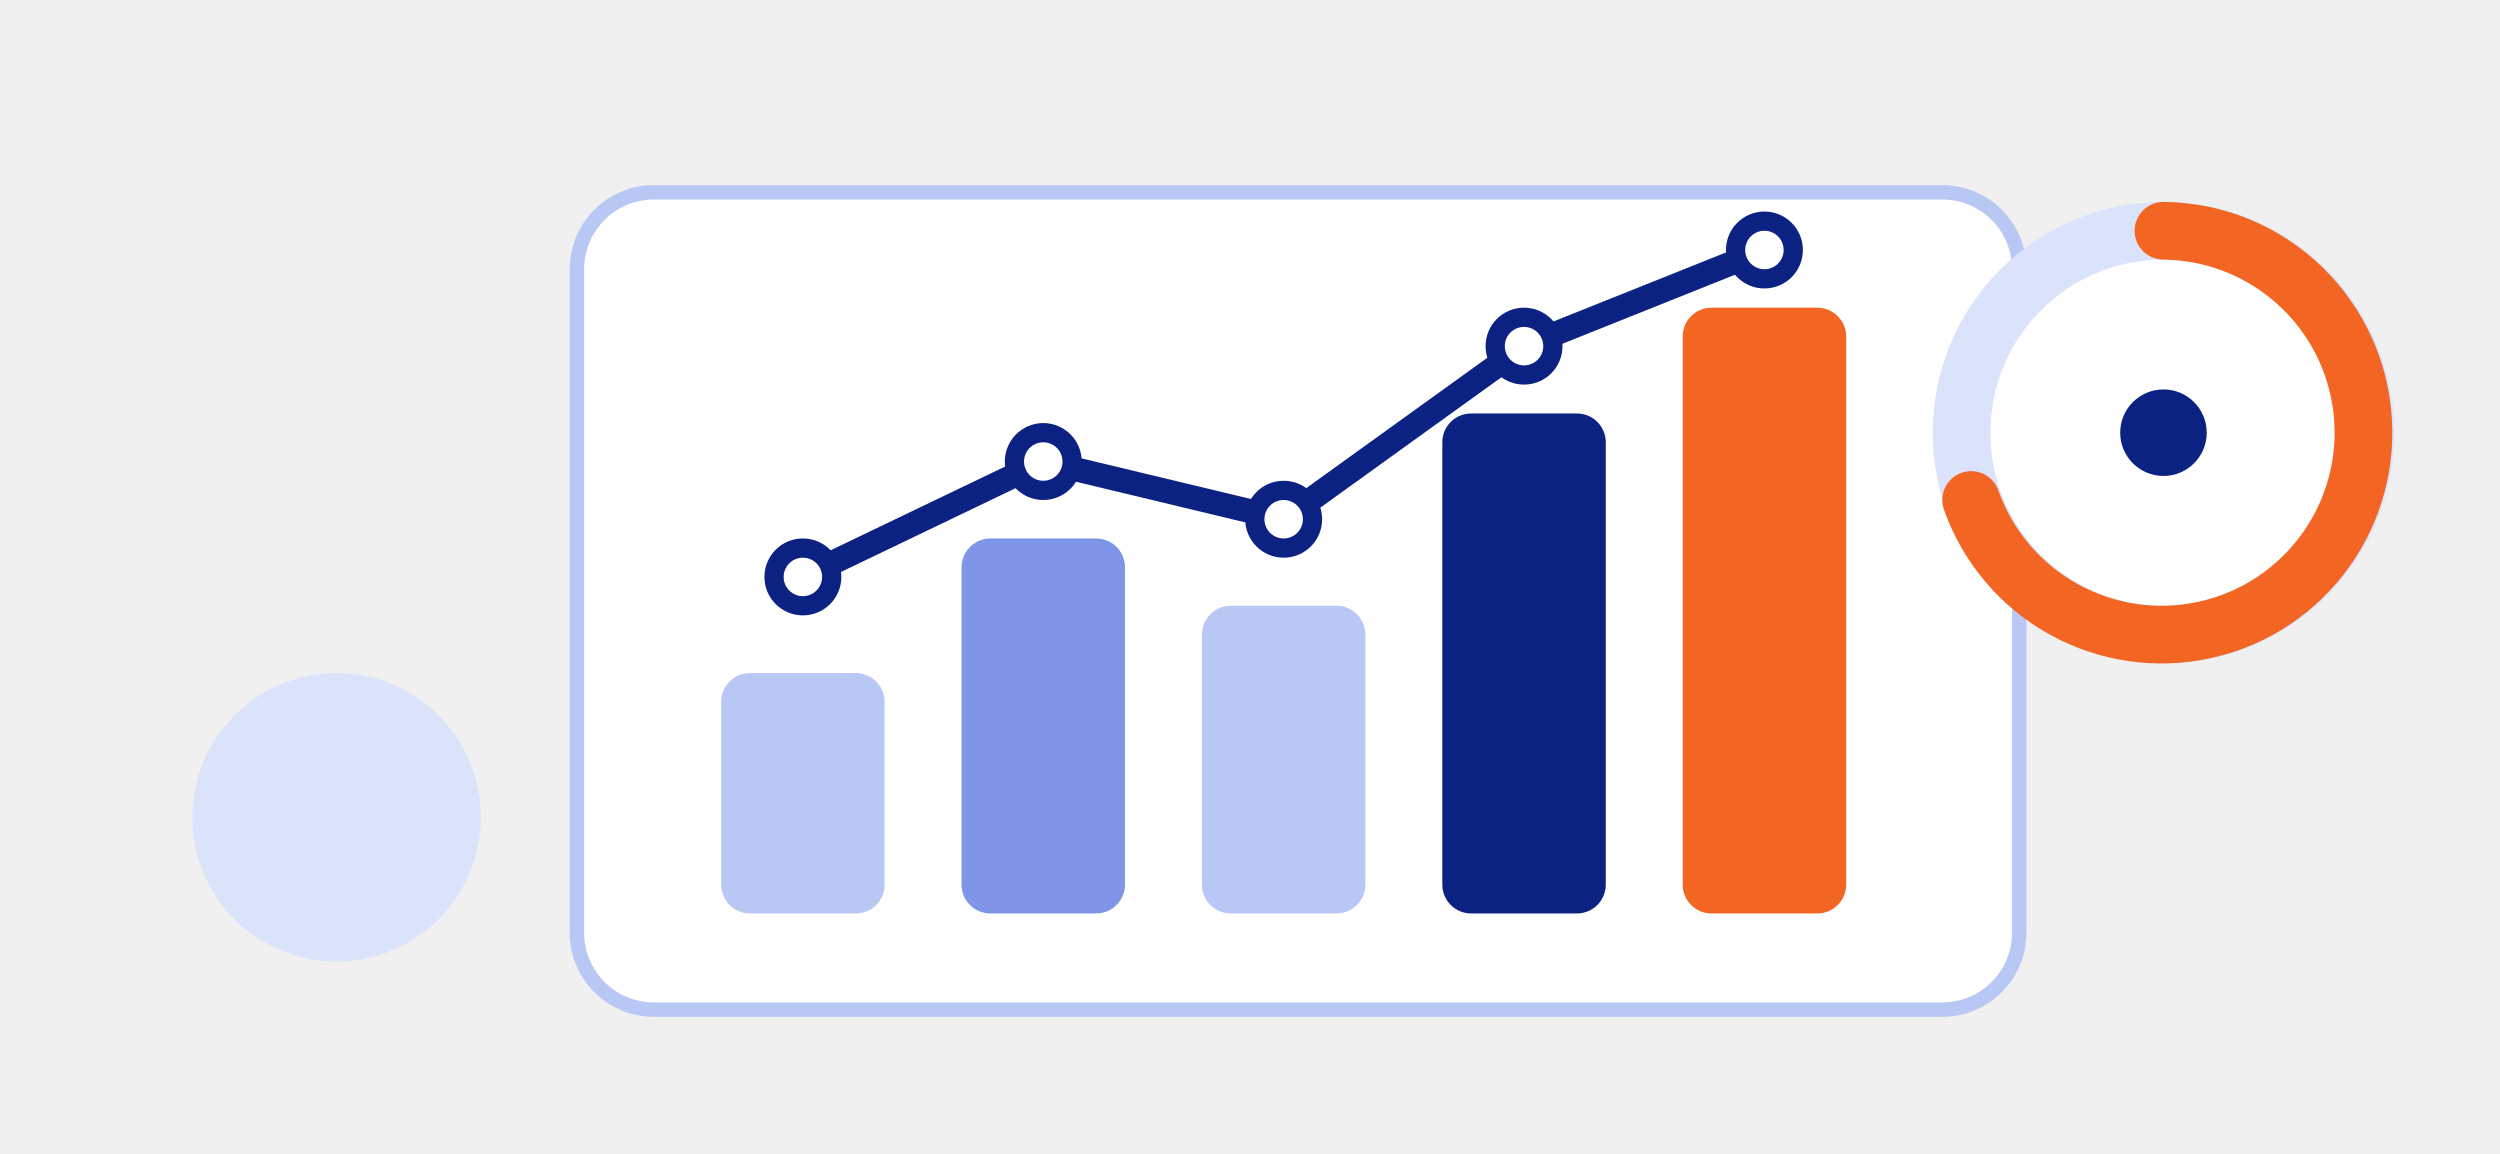
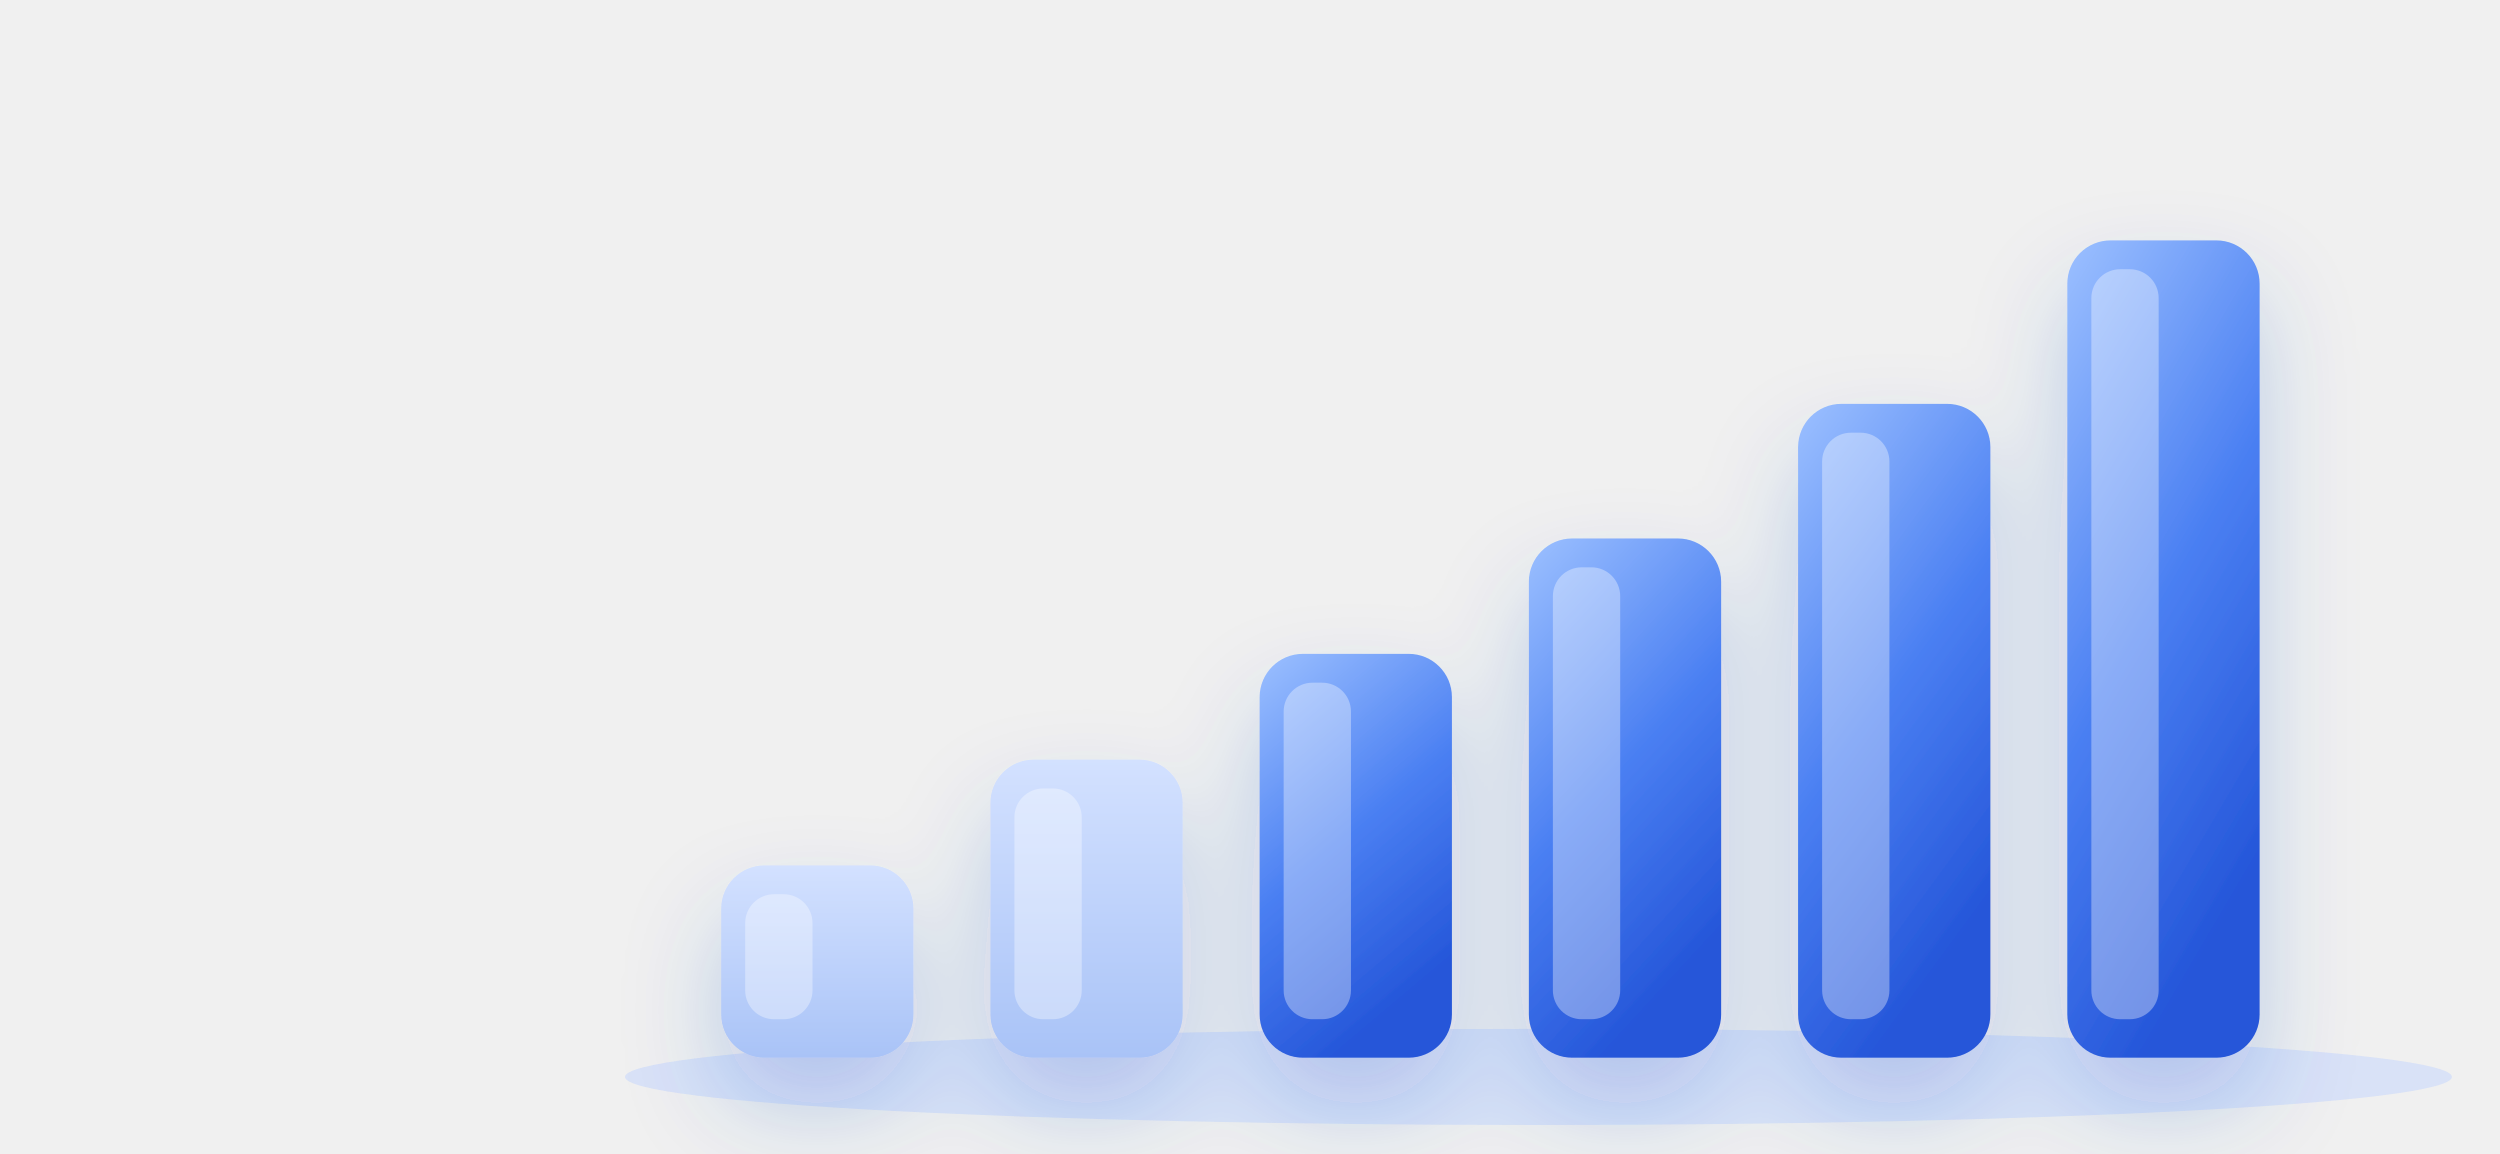
<svg xmlns="http://www.w3.org/2000/svg" viewBox="0 0 520 240">
-   <rect x="120" y="40" width="300" height="170" rx="16" fill="#fff" stroke="#b9c7f5" stroke-width="3" />
-   <rect x="150" y="140" width="34" height="50" rx="6" fill="#b9c7f5" />
-   <rect x="200" y="112" width="34" height="78" rx="6" fill="#7f95e8" />
-   <rect x="250" y="126" width="34" height="64" rx="6" fill="#b9c7f5" />
-   <rect x="300" y="86" width="34" height="104" rx="6" fill="#0b2282" />
-   <rect x="350" y="64" width="34" height="126" rx="6" fill="#f26522" />
-   <polyline points="167,120 217,96 267,108 317,72 367,52" fill="none" stroke="#0b2282" stroke-width="5" stroke-linecap="round" stroke-linejoin="round" stroke-dasharray="1 0" />
-   <g fill="#fff" stroke="#0b2282" stroke-width="4">
-     <circle cx="167" cy="120" r="6" />
-     <circle cx="217" cy="96" r="6" />
-     <circle cx="267" cy="108" r="6" />
-     <circle cx="317" cy="72" r="6" />
-     <circle cx="367" cy="52" r="6" />
+   <defs>
+     <linearGradient id="b" x1="0" y1="0" x2="0.4" y2="1">
+       <stop offset="0" stop-color="#9cc0ff" />
+       <stop offset="0.55" stop-color="#4a7ff2" />
+       <stop offset="1" stop-color="#2556d9" />
+     </linearGradient>
+     <linearGradient id="bd" x1="0" y1="0" x2="0.3" y2="1">
+       <stop offset="0" stop-color="#6f9bff" />
+       <stop offset="1" stop-color="#1d46c4" />
+     </linearGradient>
+     <linearGradient id="w" x1="0" y1="0" x2="0.3" y2="1">
+       <stop offset="0" stop-color="#ffffff" />
+       <stop offset="1" stop-color="#dfe8fb" />
+     </linearGradient>
+     <linearGradient id="l" x1="0" y1="0" x2="0" y2="1">
+       <stop offset="0" stop-color="#d3e1ff" />
+       <stop offset="1" stop-color="#a9c3f7" />
+     </linearGradient>
+     <linearGradient id="o" x1="0" y1="0" x2="0" y2="1">
+       <stop offset="0" stop-color="#ffb37a" />
+       <stop offset="1" stop-color="#f26522" />
+     </linearGradient>
+     <radialGradient id="g" cx="0.3" cy="0.25" r="0.6">
+       <stop offset="0" stop-color="#fff" stop-opacity="0.75" />
+       <stop offset="1" stop-color="#fff" stop-opacity="0" />
+     </radialGradient>
+     <filter id="s" x="-30%" y="-30%" width="160%" height="170%">
+       <feDropShadow dx="0" dy="10" stdDeviation="10" flood-color="#2a55c9" flood-opacity="0.22" />
+     </filter>
+   </defs>
+   <ellipse cx="320" cy="224" rx="190" ry="10" fill="#c9d8fb" opacity="0.6" />
+   <g filter="url(#s)">
+     <rect x="150" y="180" width="40" height="40" rx="9" fill="url(#l)" />
+     <rect x="155" y="186" width="14" height="26" rx="6" fill="#fff" opacity="0.35" />
+     <rect x="206" y="158" width="40" height="62" rx="9" fill="url(#l)" />
+     <rect x="211" y="164" width="14" height="48" rx="6" fill="#fff" opacity="0.35" />
+     <rect x="262" y="136" width="40" height="84" rx="9" fill="url(#b)" />
+     <rect x="267" y="142" width="14" height="70" rx="6" fill="#fff" opacity="0.35" />
+     <rect x="318" y="112" width="40" height="108" rx="9" fill="url(#b)" />
+     <rect x="323" y="118" width="14" height="94" rx="6" fill="#fff" opacity="0.35" />
+     <rect x="374" y="84" width="40" height="136" rx="9" fill="url(#b)" />
+     <rect x="379" y="90" width="14" height="122" rx="6" fill="#fff" opacity="0.35" />
+     <rect x="430" y="50" width="40" height="170" rx="9" fill="url(#b)" />
+     <rect x="435" y="56" width="14" height="156" rx="6" fill="#fff" opacity="0.35" />
  </g>
-   <circle cx="450" cy="90" r="42" fill="#fff" stroke="#dbe3fb" stroke-width="12" />
-   <path d="M450 48 a42 42 0 1 1 -40 56" fill="none" stroke="#f26522" stroke-width="12" stroke-linecap="round" />
-   <circle cx="450" cy="90" r="9" fill="#0b2282" />
-   <circle cx="70" cy="170" r="30" fill="#dbe3fb" />
</svg>
